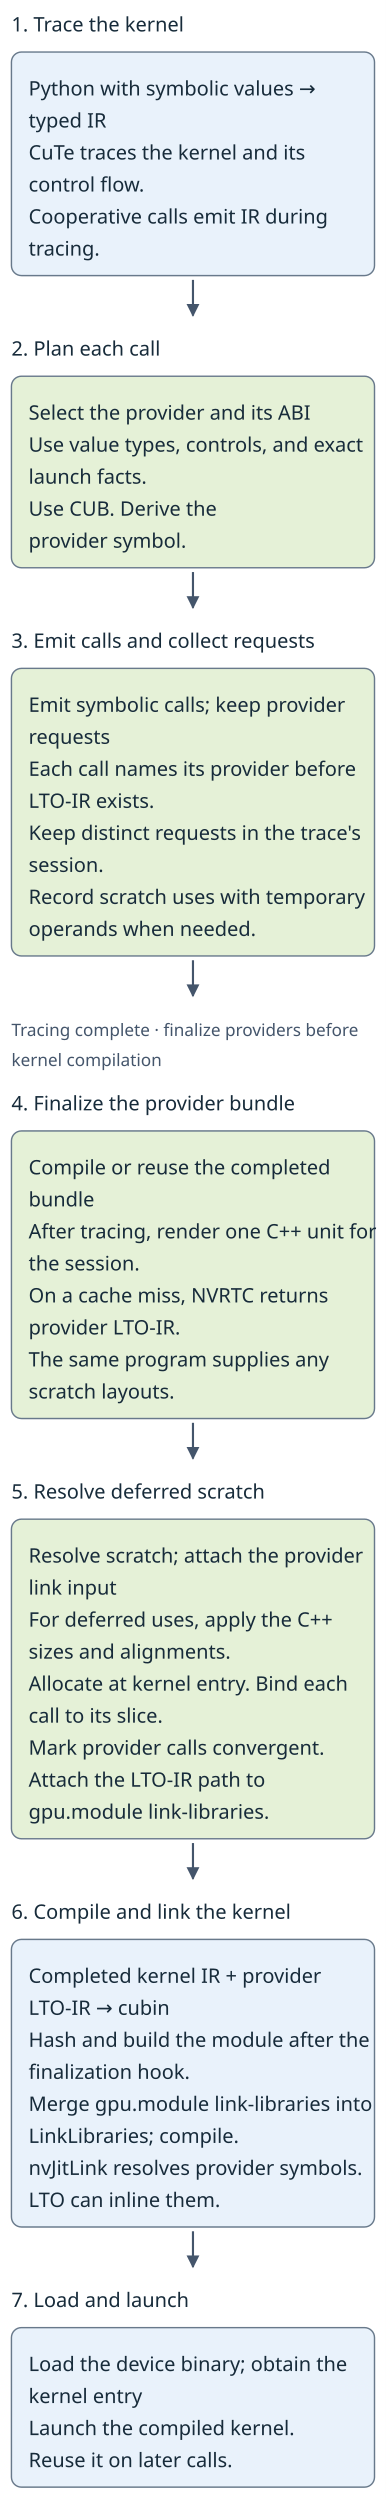
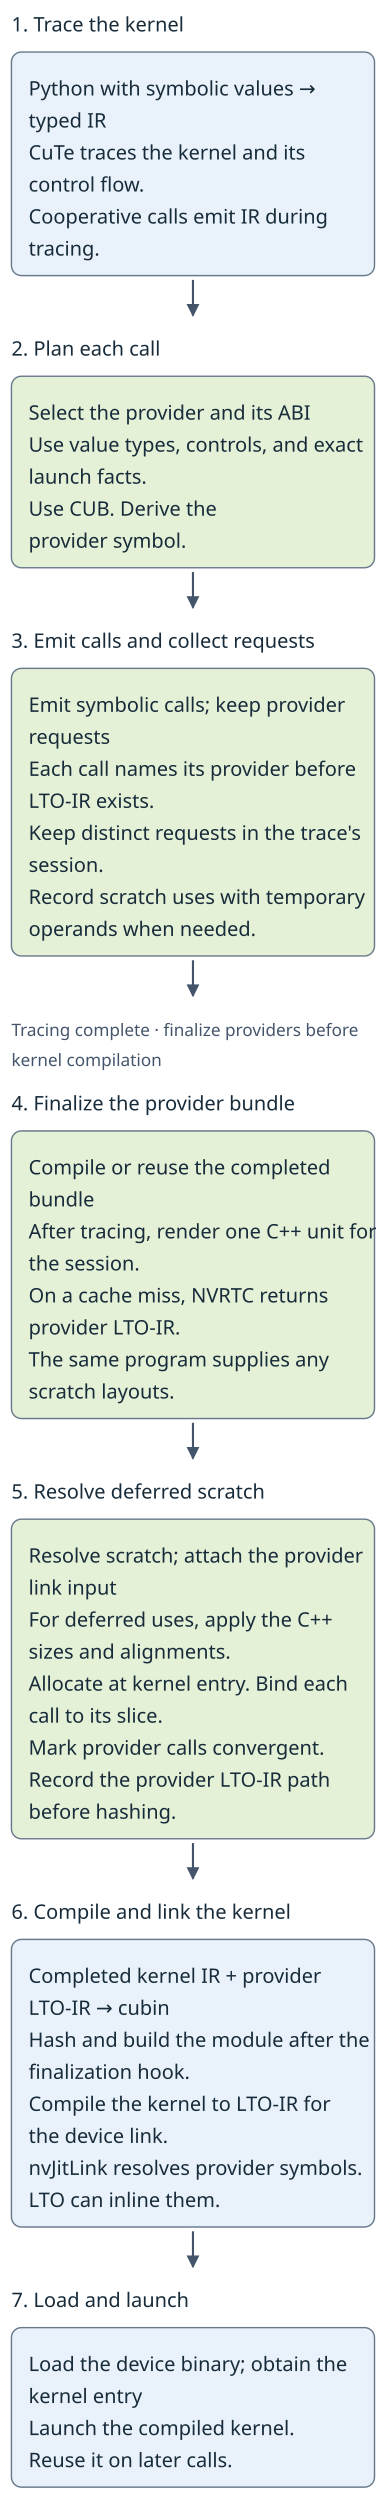
<svg xmlns="http://www.w3.org/2000/svg" role="img" aria-labelledby="cutlass-phases-overview-title cutlass-phases-overview-desc" viewBox="0 0 270 1749">
  <defs>
    <marker id="cutlass-phases-overview-arrow" viewBox="0 0 10 10" refX="9" refY="5" markerWidth="6" markerHeight="6" orient="auto">
      <path d="M0 0L10 5L0 10Z" fill="#44556b" />
    </marker>
  </defs>
  <rect width="270" height="1749" fill="#ffffff" />
  <text x="8" y="22" font-family="sans-serif" font-size="14px" font-weight="500" fill="#172b3a">1. Trace the kernel</text>
  <g data-node="Python with symbolic values → typed IR" role="group" aria-label="CuTe compiler. Python with symbolic values → typed IR. CuTe traces the kernel and its control flow.. Cooperative calls emit IR during tracing.">
    <rect x="8" y="36.4" width="254" height="156.4" rx="7" fill="#e9f2fb" stroke="#68798b" stroke-width="1" />
    <text x="20" y="66.8" font-family="sans-serif" font-size="14px" font-weight="500" fill="#172b3a">Python with symbolic values →</text>
    <text x="20" y="89.2" font-family="sans-serif" font-size="14px" font-weight="500" fill="#172b3a">typed IR</text>
    <text x="20" y="111.6" font-family="sans-serif" font-size="14px" font-weight="400" fill="#172b3a">CuTe traces the kernel and its</text>
    <text x="20" y="134" font-family="sans-serif" font-size="14px" font-weight="400" fill="#172b3a">control flow.</text>
    <text x="20" y="156.4" font-family="sans-serif" font-size="14px" font-weight="400" fill="#172b3a">Cooperative calls emit IR during</text>
    <text x="20" y="178.8" font-family="sans-serif" font-size="14px" font-weight="400" fill="#172b3a">tracing.</text>
  </g>
  <path d="M135 195.8V220.8" marker-end="url(#cutlass-phases-overview-arrow)" fill="none" stroke="#44556b" stroke-width="1.5" />
  <text x="8" y="248.8" font-family="sans-serif" font-size="14px" font-weight="500" fill="#172b3a">2. Plan each call</text>
  <g data-node="Select the provider and its ABI" role="group" aria-label="cuda.coop.cutlass. Select the provider and its ABI. Use value types, controls, and exact launch facts.. Use CUB. Derive the provider symbol.">
    <rect x="8" y="263.2" width="254" height="134" rx="7" fill="#e5f1d7" stroke="#68798b" stroke-width="1" />
    <text x="20" y="293.6" font-family="sans-serif" font-size="14px" font-weight="500" fill="#172b3a">Select the provider and its ABI</text>
    <text x="20" y="316" font-family="sans-serif" font-size="14px" font-weight="400" fill="#172b3a">Use value types, controls, and exact</text>
    <text x="20" y="338.4" font-family="sans-serif" font-size="14px" font-weight="400" fill="#172b3a">launch facts.</text>
    <text x="20" y="360.8" font-family="sans-serif" font-size="14px" font-weight="400" fill="#172b3a">Use CUB. Derive the</text>
    <text x="20" y="383.2" font-family="sans-serif" font-size="14px" font-weight="400" fill="#172b3a">provider symbol.</text>
  </g>
  <path d="M135 400.2V425.2" marker-end="url(#cutlass-phases-overview-arrow)" fill="none" stroke="#44556b" stroke-width="1.5" />
  <text x="8" y="453.2" font-family="sans-serif" font-size="14px" font-weight="500" fill="#172b3a">3. Emit calls and collect requests</text>
  <g data-node="Emit symbolic calls; keep provider requests" role="group" aria-label="cuda.coop.cutlass. Emit symbolic calls; keep provider requests. Each call names its provider before LTO-IR exists.. Keep distinct requests in the trace's session.. Record scratch uses with temporary operands when needed.">
    <rect x="8" y="467.6" width="254" height="201.2" rx="7" fill="#e5f1d7" stroke="#68798b" stroke-width="1" />
    <text x="20" y="498" font-family="sans-serif" font-size="14px" font-weight="500" fill="#172b3a">Emit symbolic calls; keep provider</text>
    <text x="20" y="520.4" font-family="sans-serif" font-size="14px" font-weight="500" fill="#172b3a">requests</text>
    <text x="20" y="542.8" font-family="sans-serif" font-size="14px" font-weight="400" fill="#172b3a">Each call names its provider before</text>
    <text x="20" y="565.2" font-family="sans-serif" font-size="14px" font-weight="400" fill="#172b3a">LTO-IR exists.</text>
    <text x="20" y="587.6" font-family="sans-serif" font-size="14px" font-weight="400" fill="#172b3a">Keep distinct requests in the trace's</text>
    <text x="20" y="610" font-family="sans-serif" font-size="14px" font-weight="400" fill="#172b3a">session.</text>
    <text x="20" y="632.4" font-family="sans-serif" font-size="14px" font-weight="400" fill="#172b3a">Record scratch uses with temporary</text>
    <text x="20" y="654.8" font-family="sans-serif" font-size="14px" font-weight="400" fill="#172b3a">operands when needed.</text>
  </g>
  <path d="M135 671.8V696.8" marker-end="url(#cutlass-phases-overview-arrow)" fill="none" stroke="#44556b" stroke-width="1.5" />
  <text x="8" y="724.8" font-family="sans-serif" font-size="12px" font-weight="400" fill="#44556b">Tracing complete · finalize providers before</text>
  <text x="8" y="745.8" font-family="sans-serif" font-size="12px" font-weight="400" fill="#44556b">kernel compilation</text>
  <text x="8" y="776.8" font-family="sans-serif" font-size="14px" font-weight="500" fill="#172b3a">4. Finalize the provider bundle</text>
  <g data-node="Compile or reuse the completed bundle" role="group" aria-label="cuda.coop.cutlass. Compile or reuse the completed bundle. After tracing, render one C++ unit for the session.. On a cache miss, NVRTC returns provider LTO-IR.. The same program supplies any scratch layouts.">
    <rect x="8" y="791.2" width="254" height="201.2" rx="7" fill="#e5f1d7" stroke="#68798b" stroke-width="1" />
    <text x="20" y="821.6" font-family="sans-serif" font-size="14px" font-weight="500" fill="#172b3a">Compile or reuse the completed</text>
    <text x="20" y="844" font-family="sans-serif" font-size="14px" font-weight="500" fill="#172b3a">bundle</text>
    <text x="20" y="866.4" font-family="sans-serif" font-size="14px" font-weight="400" fill="#172b3a">After tracing, render one C++ unit for</text>
    <text x="20" y="888.8" font-family="sans-serif" font-size="14px" font-weight="400" fill="#172b3a">the session.</text>
    <text x="20" y="911.2" font-family="sans-serif" font-size="14px" font-weight="400" fill="#172b3a">On a cache miss, NVRTC returns</text>
    <text x="20" y="933.6" font-family="sans-serif" font-size="14px" font-weight="400" fill="#172b3a">provider LTO-IR.</text>
    <text x="20" y="956" font-family="sans-serif" font-size="14px" font-weight="400" fill="#172b3a">The same program supplies any</text>
    <text x="20" y="978.4" font-family="sans-serif" font-size="14px" font-weight="400" fill="#172b3a">scratch layouts.</text>
  </g>
  <path d="M135 995.4V1020.4" marker-end="url(#cutlass-phases-overview-arrow)" fill="none" stroke="#44556b" stroke-width="1.5" />
  <text x="8" y="1048.4" font-family="sans-serif" font-size="14px" font-weight="500" fill="#172b3a">5. Resolve deferred scratch</text>
-   <g data-node="Resolve scratch; attach the provider link input" role="group" aria-label="cuda.coop.cutlass. Resolve scratch; attach the provider link input. For deferred uses, apply the C++ sizes and alignments.. Allocate at kernel entry. Bind each call to its slice.. Mark provider calls convergent.. Attach the LTO-IR path to gpu.module link-libraries.">
+   <g data-node="Resolve scratch; attach the provider link input" role="group" aria-label="cuda.coop.cutlass. Resolve scratch; attach the provider link input. For deferred uses, apply the C++ sizes and alignments.. Allocate at kernel entry. Bind each call to its slice.. Mark provider calls convergent.. Record the provider LTO-IR path before hashing.">
    <rect x="8" y="1062.8" width="254" height="223.6" rx="7" fill="#e5f1d7" stroke="#68798b" stroke-width="1" />
    <text x="20" y="1093.2" font-family="sans-serif" font-size="14px" font-weight="500" fill="#172b3a">Resolve scratch; attach the provider</text>
    <text x="20" y="1115.6" font-family="sans-serif" font-size="14px" font-weight="500" fill="#172b3a">link input</text>
    <text x="20" y="1138" font-family="sans-serif" font-size="14px" font-weight="400" fill="#172b3a">For deferred uses, apply the C++</text>
    <text x="20" y="1160.4" font-family="sans-serif" font-size="14px" font-weight="400" fill="#172b3a">sizes and alignments.</text>
    <text x="20" y="1182.8" font-family="sans-serif" font-size="14px" font-weight="400" fill="#172b3a">Allocate at kernel entry. Bind each</text>
    <text x="20" y="1205.2" font-family="sans-serif" font-size="14px" font-weight="400" fill="#172b3a">call to its slice.</text>
    <text x="20" y="1227.6" font-family="sans-serif" font-size="14px" font-weight="400" fill="#172b3a">Mark provider calls convergent.</text>
-     <text x="20" y="1250" font-family="sans-serif" font-size="14px" font-weight="400" fill="#172b3a">Attach the LTO-IR path to</text>
-     <text x="20" y="1272.4" font-family="sans-serif" font-size="14px" font-weight="400" fill="#172b3a">gpu.module link-libraries.</text>
+     <text x="20" y="1250" font-family="sans-serif" font-size="14px" font-weight="400" fill="#172b3a">Record the provider LTO-IR path</text>
+     <text x="20" y="1272.4" font-family="sans-serif" font-size="14px" font-weight="400" fill="#172b3a">before hashing.</text>
  </g>
  <path d="M135 1289.4V1314.4" marker-end="url(#cutlass-phases-overview-arrow)" fill="none" stroke="#44556b" stroke-width="1.5" />
  <text x="8" y="1342.4" font-family="sans-serif" font-size="14px" font-weight="500" fill="#172b3a">6. Compile and link the kernel</text>
-   <g data-node="Completed kernel IR + provider LTO-IR → cubin" role="group" aria-label="CuTe compiler. Completed kernel IR + provider LTO-IR → cubin. Hash and build the module after the finalization hook.. Merge gpu.module link-libraries into LinkLibraries; compile.. nvJitLink resolves provider symbols. LTO can inline them.">
+   <g data-node="Completed kernel IR + provider LTO-IR → cubin" role="group" aria-label="CuTe compiler. Completed kernel IR + provider LTO-IR → cubin. Hash and build the module after the finalization hook.. Compile the kernel to LTO-IR for the device link.. nvJitLink resolves provider symbols. LTO can inline them.">
    <rect x="8" y="1356.8" width="254" height="201.2" rx="7" fill="#e9f2fb" stroke="#68798b" stroke-width="1" />
    <text x="20" y="1387.2" font-family="sans-serif" font-size="14px" font-weight="500" fill="#172b3a">Completed kernel IR + provider</text>
    <text x="20" y="1409.6" font-family="sans-serif" font-size="14px" font-weight="500" fill="#172b3a">LTO-IR → cubin</text>
    <text x="20" y="1432" font-family="sans-serif" font-size="14px" font-weight="400" fill="#172b3a">Hash and build the module after the</text>
    <text x="20" y="1454.4" font-family="sans-serif" font-size="14px" font-weight="400" fill="#172b3a">finalization hook.</text>
-     <text x="20" y="1476.8" font-family="sans-serif" font-size="14px" font-weight="400" fill="#172b3a">Merge gpu.module link-libraries into</text>
-     <text x="20" y="1499.2" font-family="sans-serif" font-size="14px" font-weight="400" fill="#172b3a">LinkLibraries; compile.</text>
+     <text x="20" y="1476.8" font-family="sans-serif" font-size="14px" font-weight="400" fill="#172b3a">Compile the kernel to LTO-IR for</text>
+     <text x="20" y="1499.2" font-family="sans-serif" font-size="14px" font-weight="400" fill="#172b3a">the device link.</text>
    <text x="20" y="1521.6" font-family="sans-serif" font-size="14px" font-weight="400" fill="#172b3a">nvJitLink resolves provider symbols.</text>
    <text x="20" y="1544" font-family="sans-serif" font-size="14px" font-weight="400" fill="#172b3a">LTO can inline them.</text>
  </g>
  <path d="M135 1561V1586" marker-end="url(#cutlass-phases-overview-arrow)" fill="none" stroke="#44556b" stroke-width="1.5" />
  <text x="8" y="1614" font-family="sans-serif" font-size="14px" font-weight="500" fill="#172b3a">7. Load and launch</text>
  <g data-node="Load the device binary; obtain the kernel entry" role="group" aria-label="CuTe compiler. Load the device binary; obtain the kernel entry. Launch the compiled kernel.. Reuse it on later calls.">
    <rect x="8" y="1628.4" width="254" height="111.6" rx="7" fill="#e9f2fb" stroke="#68798b" stroke-width="1" />
    <text x="20" y="1658.8" font-family="sans-serif" font-size="14px" font-weight="500" fill="#172b3a">Load the device binary; obtain the</text>
    <text x="20" y="1681.2" font-family="sans-serif" font-size="14px" font-weight="500" fill="#172b3a">kernel entry</text>
    <text x="20" y="1703.6" font-family="sans-serif" font-size="14px" font-weight="400" fill="#172b3a">Launch the compiled kernel.</text>
    <text x="20" y="1726" font-family="sans-serif" font-size="14px" font-weight="400" fill="#172b3a">Reuse it on later calls.</text>
  </g>
</svg>
